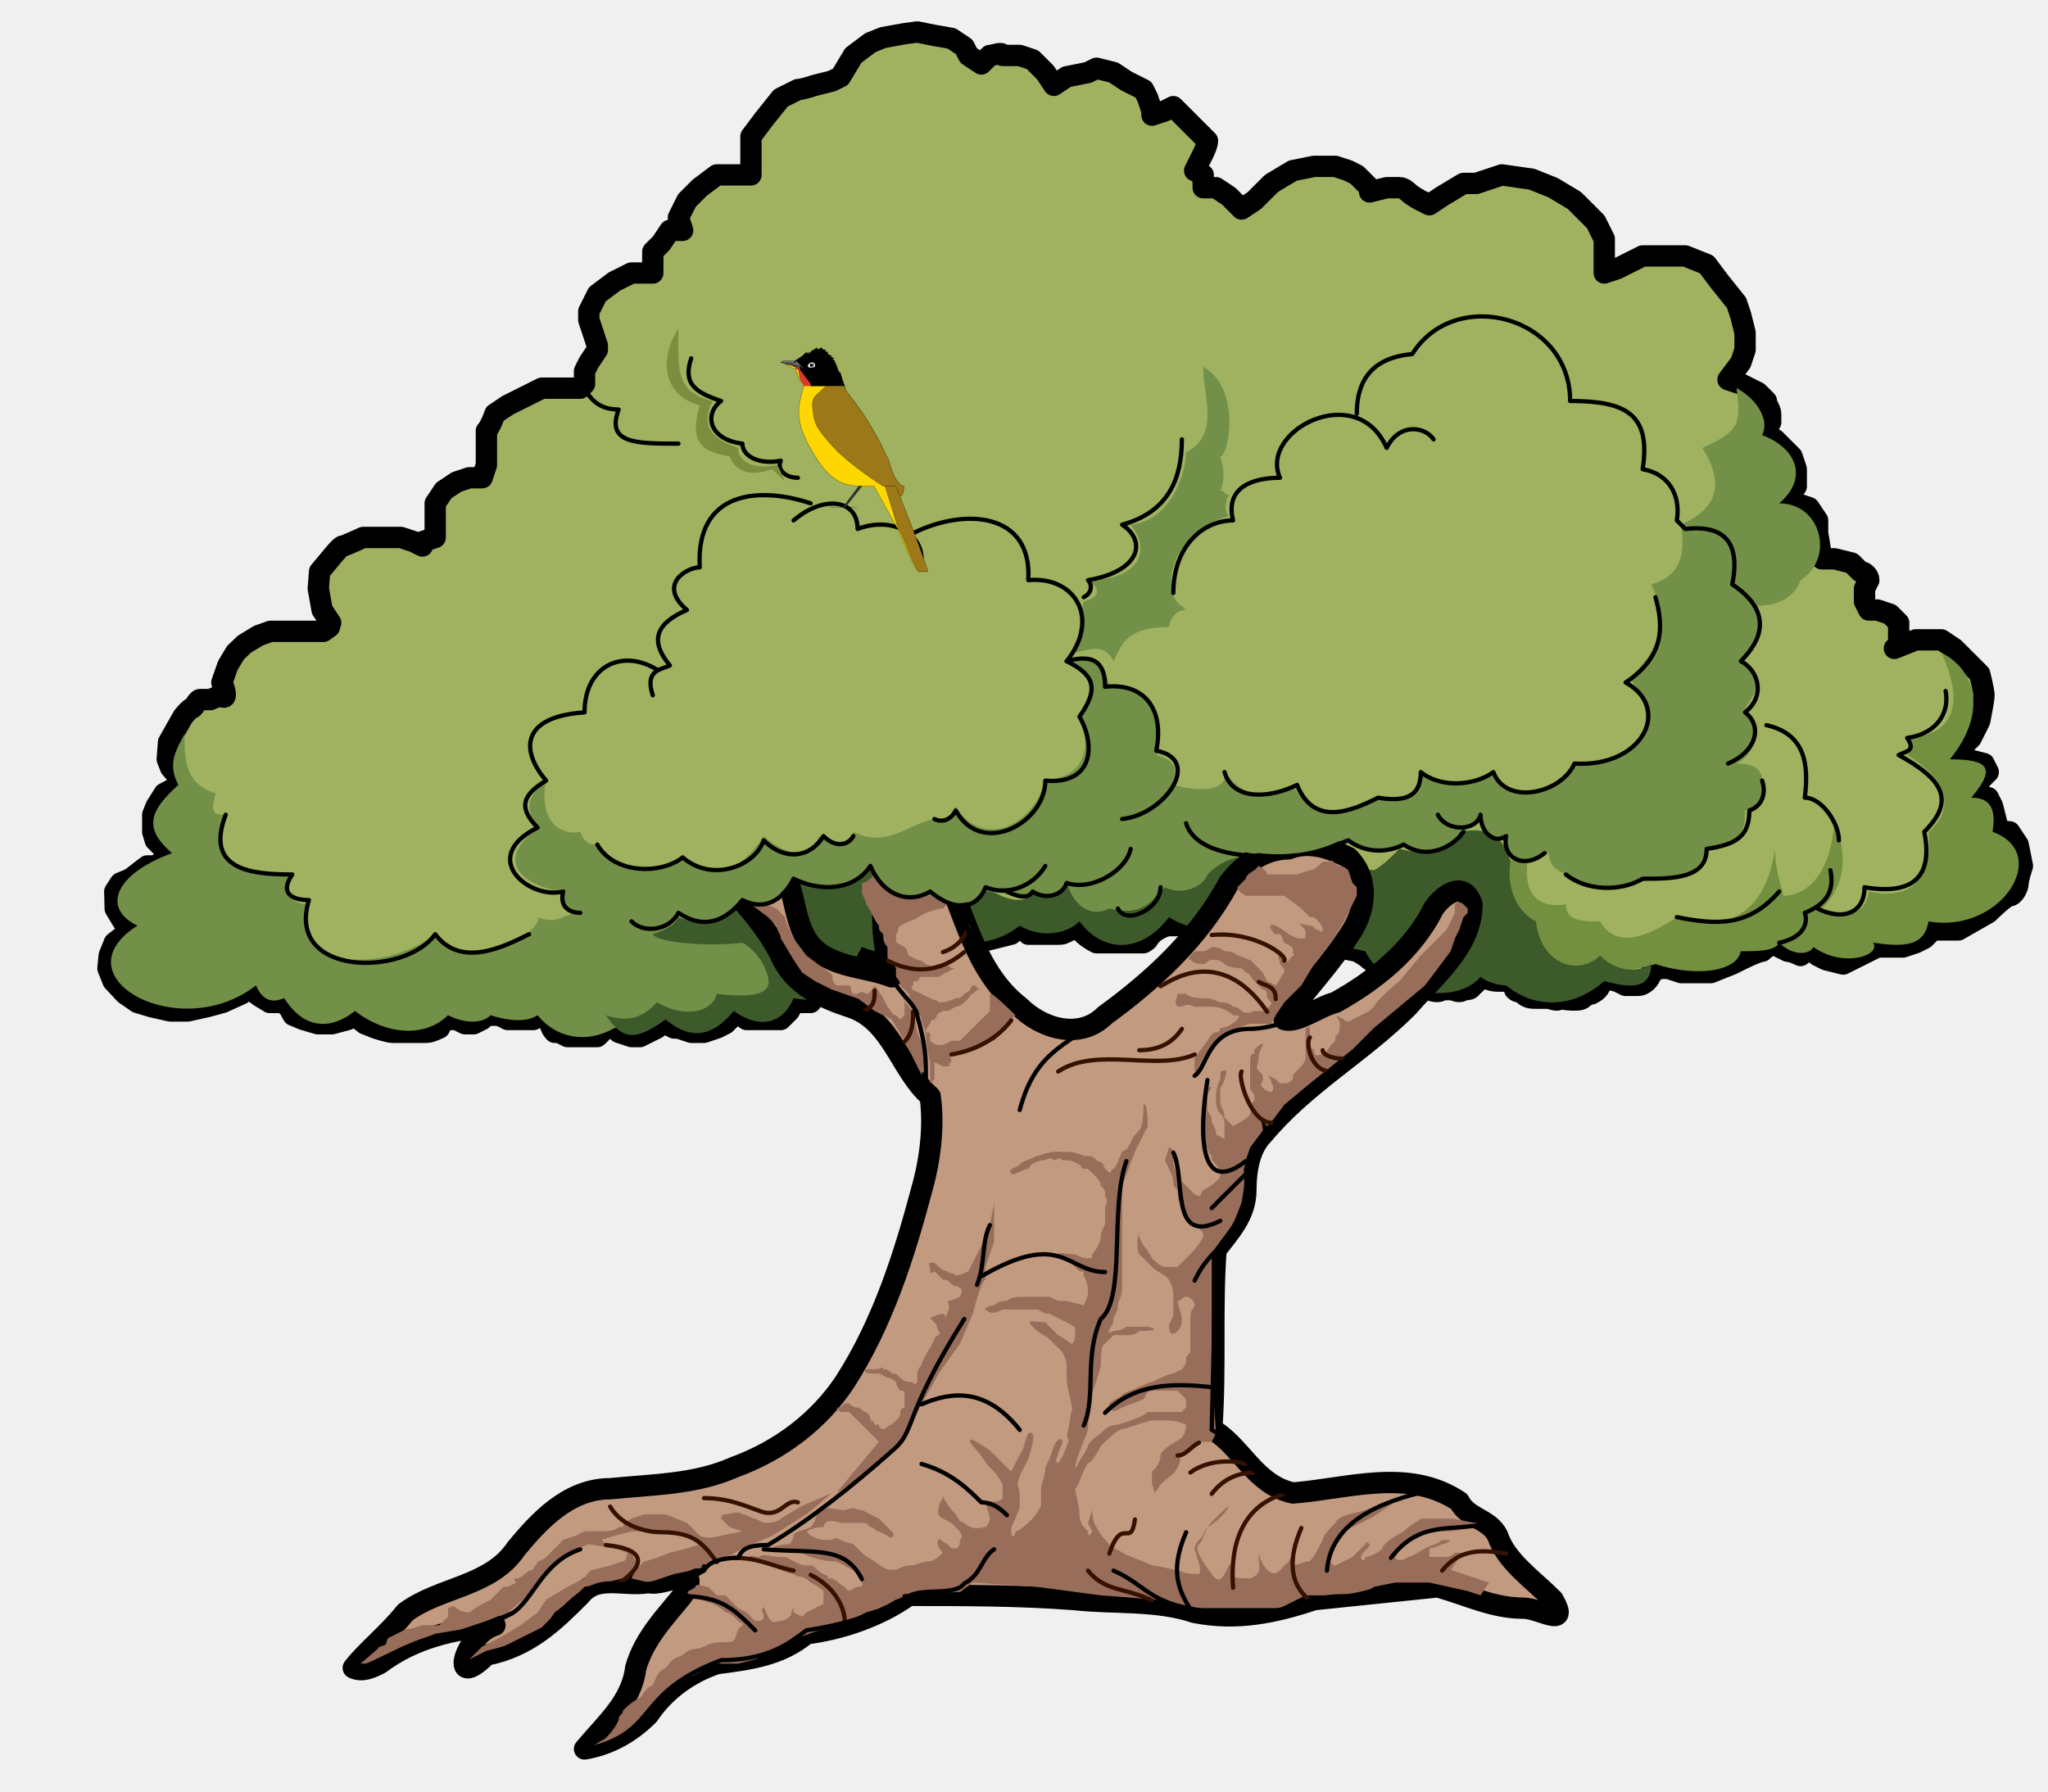
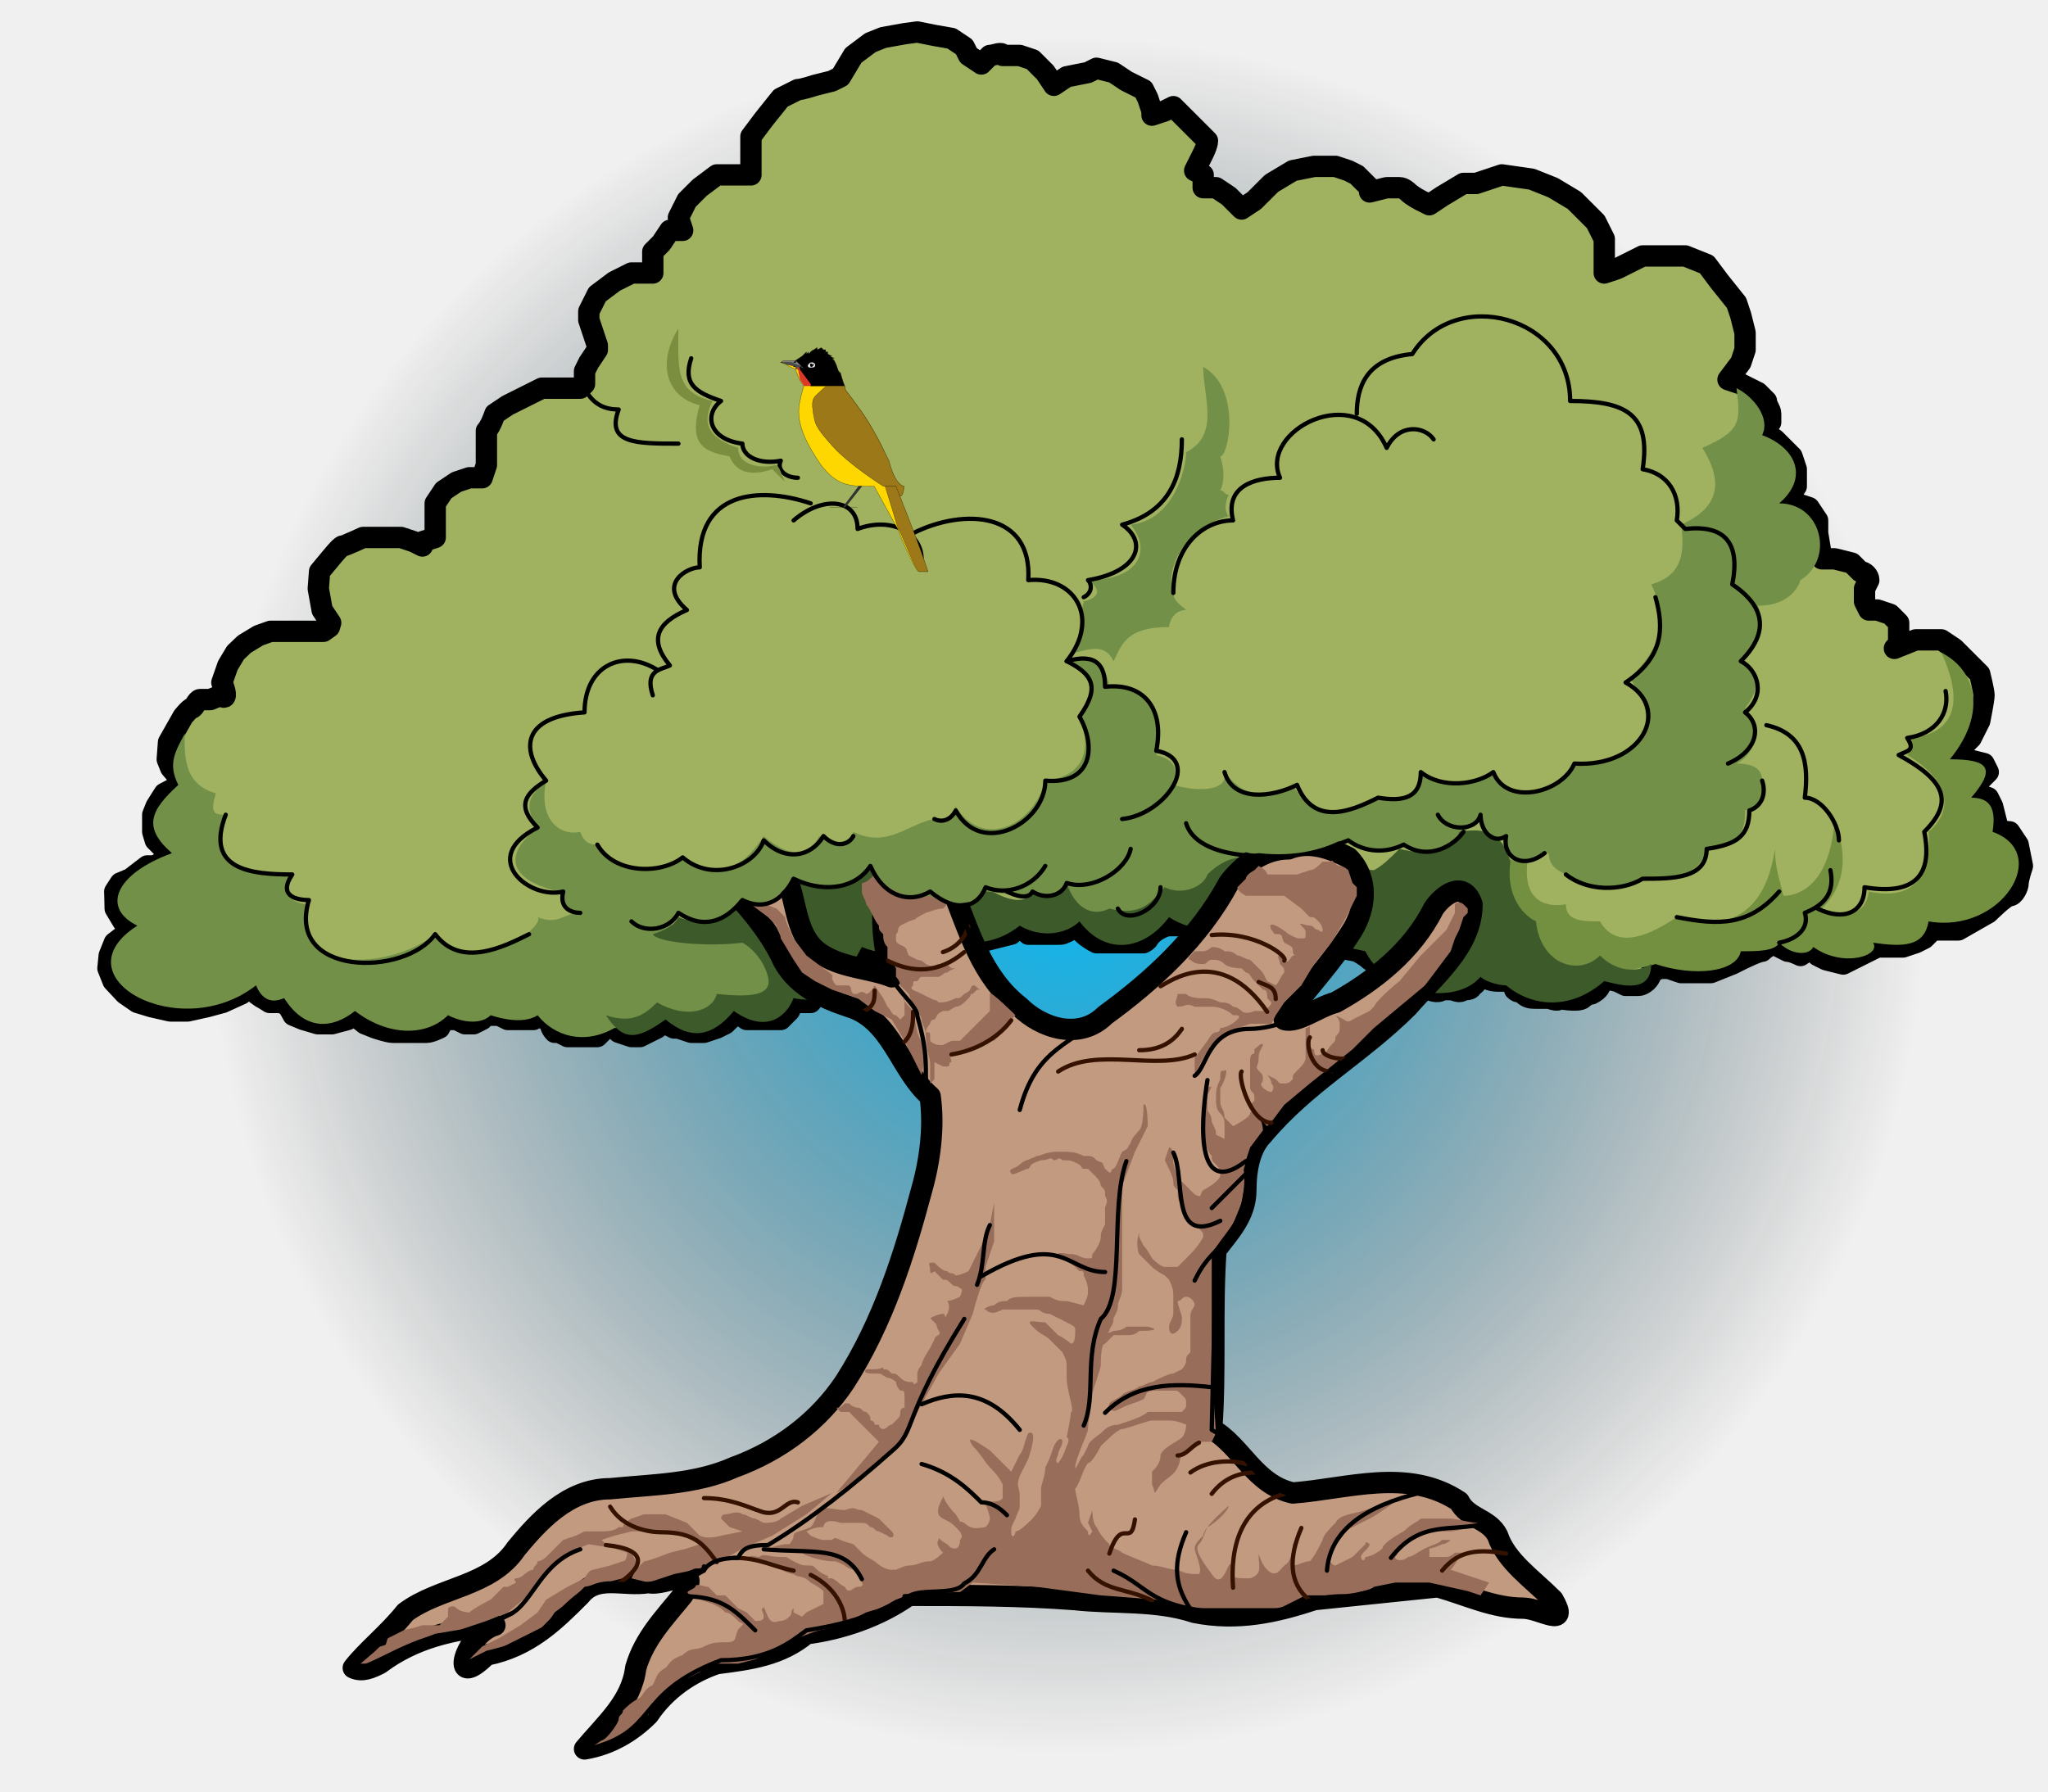
<svg xmlns="http://www.w3.org/2000/svg" viewBox="0 25 480 420">
  <style>
        path {
            stroke-linejoin: round;
            stroke-linecap: round;
            stroke-dasharray: none;
        }

        #treeTop {
             fill: #a0b260;
        }

        #trunk {
            fill: #c29a80;
        }
- 
+         @media screen and (max-width: 500px) {
+             #sky {
+                 fill: none;
+             }
+         }
        @media screen and (max-width: 400px) {
            #bird {
                display: none;
            }
        }
        @media screen and (max-width: 350px) {
            #barkDetails {
                display: none;
            }
        }
        @media screen and (max-width: 300px) {
            #leaves {
                display: none;
            }
        }
        @media screen and (max-width: 250px) {
            #branchesAndTrunkEffects {
                display: none;
            }
        }
        @media screen and (max-width: 200px) {
            #treeTopShadows {
                display: none;
            }
        }
        @media screen and (max-width: 150px) {
            #trunk {
                fill: #000;
            }
        }
        @media screen and (max-width: 100px) {
            #treeTop {
                fill: #000;
            }
        }
    </style>
+   <radialGradient id="skye" cx="0.5" cy="0.5" r="1" fx="0.5" fy="0.45">
+     <stop stop-color="deepskyblue" offset="0" />
+     <stop stop-color="transparent" offset="0.4" />
+     <stop stop-color="transparent" offset="1" />
+   </radialGradient>
+   <rect id="sky" width="500" height="500" fill="url(#skye)" />
  <path id="treeTop" d="M193,256,190,260,186,260,185,262,183,264,180,264,177,264,175,264,172,262,171,264,170,265,168,266,165,267,162,267,159,266,158,266,156,265,155,265,154,266,152,267,150,268,148,268,145,267,144,266,142,266,140,268,138,268,135,268,133,268,131,267h-1c-1-1-1-2-1-2l-1-1-1-1-2,1h-2-2-2l-2-1h-1-2l-1,1-2,1h-2l-2-1h-1-2l-1,2s-2,1-3,1h-2-3-3c-1,0-4-1-4-1l-2.5-1-2.5-2-1.5,1-3.7,1h-3.3l-3.4-1-2.4-1-1.1-2-1.5-1h-2.9l-1.6-1c-0.2,0-1.5-1-1.5-1l-1-2-2.5,2-4.4,2-3.7,1-4.5,1h-4.1l-4.4-1-3.3-1-2.9-2-2.8-3-1.2-3,0.3-3,1.2-3,2.6-2,2.1-1-2.7-2s-1.8-3-1.8-3c0-1-0.1-4-0.1-4l1.3-2,2.4-1,3.9-3h1.9l3.1-2h0.5l-1.6-2-2-2-0.6-2v-4l0.8-2,1.9-3,1.9-1,2-1-0.7-2-1.7-2-0.8-2,0.3-4,1.7-3,1.7-3s1.6-2,2.1-2,1.2-2,1.9-2h2.4l2.4-1s1,1,1.1,0-0.8-3-0.8-3l1.4-4,1.8-3,2.1-2,3.3-2,2.8-1h2.3,2,1.8,2.5,2.6,1.2l1.4-1,0.3-1-2-3-0.9-5,0.3-4,2.5-3s2.4-3,2.9-3,4.8-2,4.8-2h4.9,4l3,1,2,1v-1l3-1v-4-4l2-3,3-2,3-1h3l1-3v-5-3c1-1,2-4,2-4l3-2,4-2,4-2h3,3,3l1-1v-3l1-2,2-3v-1l-1-3-1-3v-2l2-4,4-3,4-2h3,2v-3-2l2-2,2-3h3l-1-3,2-4,3-3,4-3h6,2v-3-6l3-4,4-5s4-2,4-2c1,0,4-1,4-1l4-1,2-1,3-5,4-3,3-1.2,5-0.9,3-0.4,4,0.8,4,0.7,3,2,1,2,3,2s2-2,2-2c1,0,3-1,3,0h4l3,1,3,3,2,3,3-2,5-1,2-1,4,1,3,2,4,2,1,2,1,3v1l3-1s2-1,2-1l3,3,3,3,2,2c0,1-1,3-1,3l-1,2-1,2,2,1v3h3l3,2,1,1,2,2,3-2,4-4,5-3,5-1h5l3,1,2,1,3,3v1l4-1h3c1,0,2,1,2,1,1,1,3,2,3,2l2,1,3-2,5-3h3l6-2,7,1,5,2,5,3,5,5,2,4v5,3l3-1,2-1,4-2h4,6l5,2,3,4,4,5,1,3,1,4v4l-1,3-3,4,3,1,4,2,2,2c0,1,1,2,1,3v2l-2,2,3,2,2,2,2,2,1,3v4l-2,3-1,1h3l3,1,2,3v3l1,6h3s4,1,4,1l2,2c1,0,2,1,2,2,0,0-1,2-1,2v3l1,2h2l3,1,2,2v3,2l-1,1,5-2h6s3,2,3,2l3,3,3,3s1,4,1,5-1,6-1,6l-2,4-3,3-2,2h4l4,1,1,2-2,2-1,3,3,1,1,2,1,4v1c1,1,3,1,3,1l2,3,1,5s-1,3-1,4-1,3-2,3-5,4-5,4l-7,4h-4-2l-2,2-2,1-3,1h-3-3l-2,1-2,1-4,2-4-1-2-1-1-2-3,2s-2-1-3-1l-2-1-1-1s-2,1-3,2c-1,0-5,2-5,2l-2,1-5,2h-4-3l-3-1h-2l-2,1s0,1-1,2c0,0-1,1-2,1h-3s-2-1-2-1c-1,0-2-1-3,0,0,0-1,1-1,1s0,1-2,2c-1,0-2,1-2,1-1,1-6,0-6,0s1,1-2,0h-3c-1,0-2,0-3-1s-1,0-2-1c0-1,0-2-2-2h-2c-2,0-3-1-4-1-1,1-1,2-2,2,0,1-1,1-2,1-1,1-2,0-3,0h-2c-1,1-3,0-3,0l-3-1h-2l-1-1c-1,0-3-2-3-2l-2-1c-2,0-2-2-3-2-1-1-3-2-3-2l-15-3h-6c-1-1-1-2-5-2-3,1-8,0-8,0h-4c-1,0-2,0-3-1h-3c-1,0-3,1-4,2-1,0,0,1-2,2h-5-3-3c-2-1-3-2-3-2l-2-2s0,1-1,1c-2,1-2,1-3,1h-4-3l-2-2-2,2-4,1-4,1h-4-7c-1,1-5,1-5,1l-4,1h-3-3l-1-1c-1,0-1-1-1,1,0,1,0,0-1,2s-2,2-3,3c-1,2-2,3-2,3z" stroke="#000" stroke-width="5" />
  <g id="treeTopShadows">
    <path fill="#739040" d="M353,226v7c0,1,1,3,2,4,1,2,3,3,4,5s1,4,2,6c3,1,5,3,7,4,3,0,5-1,7-1s3,1,5,2c3-1,5-1,8-2,9,3,19,2,20-3,4,0,8,0,9-2,3,3,7,3,8,1,7,5,16,2,14-1,7,1,12,1,13-5,17,3,29-16,15-21,1-6-1-8-5-8,6-7,4-9-5-9,9-11,6-21-2-25,6,13,2,19-7,20,0,2,0,3-1,4,10,6,11,13,5,18,1,12-5,16-14,14-1,7-7,5-11,4,7-7,5-15,3-21-1,15-8,18-12,18-1-4-2-7-2-11-2,14-10,20-23,16-6,4-14,8-18,1-4,0-8,0-8-4-6,1-10-2-9-10-2,0-3,0-5-1z" />
    <path fill="#729048" d="M43.3,197c-0.2,7,0.6,12,7.3,14-1.6,5,0,5,2.3,5-5.3,13,6.7,14,15.2,14-2.7,5,0.9,7,4.5,7-3.7,17,19.4,15,29.4,7,10,11,26-2,24-4,5,2,6-1,10-1s8,1,12,1c9,2,18,3,27,4,3,5,6,9,8,13-3,1-6,2-9,3-3,2-6,3-8,4-4,0-8-1-11-1-1,1-3,1-4,2-2,0-5,1-7,1-7,4-14,2-18-3-3,2-8,1-11,0-2,2-6,2-10,0-5,5-14,5-21.8-1-5,4-11.5,5-16.6-3-2.4,1-4.9,1-6.6-3-17.9,14-46.7-2-27.8-14-8.3-4-5.5-12,8.1-17-6.9-6-5.1-10,1.5-16-2.6-5-0.6-8,1.5-12z" />
    <path fill="#729048" d="M249,233,252,238,258,240,263,240l6-1s6-3,6-3c3-2,6-3,9-5,2-1,3-2,5-4,9-2,18-3,27-5,4,3,8,3,13,1,5,3,13,1,15-4,0,0,3-2,3-2,0,3,3,5,6,4,0,6,4,7,10,4,0,3,2,4,4,5,6,4,12,4,18,1,6,1,13,0,15-7,8-1,9-4,9-9,3-1,5-3,4-7,0-2-1-4-6-4,4-2,6-7,2-13,3-4,4-7-1-11,4-3,6-8,4-13,6,0,9-3,10-6,8-5,5-18-5-18,7-6,4-13-4-16,2-4-2-9-6-11,1,8,1,10-8,14,5,8,4,14-5,18,1,7,0,12-7,14,4,8,3,14-5,22,8,11,3,20-13,20-4,7-14,10-19,2-6,4-10,4-17,0,0,6-4,7-10,6-9,4-15,6-20-3-8,4-12,2-16-3,1,4-5,5-12,3l-11,3-8,10z" />
    <path fill="#3d5a2a" d="M142,263c6,2,9,0,12-3,7,4,13,2,14-2,9,1,13,0,12-4s-4-7-6-8c-8,1-20,0-21-2,3-1,5-2,6-4,8,3,13,0,15-4,7,3,10-2,12-5,7,3,15,3,18-3,4,7,9,8,14,6,6,4,11,4,13-1,3,2,9,5,11,1,5,3,7,0,8-2,2,6,6,8,10,6,8,2,10-2,13-5,4,2,9,0,10-3,3-3,6-4,8-4,11,1,21,2,31,3,2-1,4-3,6-5,8,2,13,0,14-4,6-1,10,0,12,7-1,7,2,12,6,14,1,10,10,13,15,8,4,4,9,4,12,2,0,7-7,5-11,4-8,7-17,6-23,1-2,0-5-1-6-2-6,7-22,4-27-6-9-2-19-4-28-6-5,1-12,2-18-2-6,8-15,9-21,1-3,3-9,4-14,1-5,4-11,5-19,3-6,2-11,5-18,2-4,7-6,14-16,12-2,5-7,8-14,3-5,6-10,7-16,2-7,5-10,5-14-1z" />
  </g>
  <path id="trunk" d="M82.8,416c3.1-4,8.2-8,12.2-13,8-6,20-6,26-15,5-6,12-14,22-14,10-1,20-1,29-5,11-4,20-11,26-20,9-14,14-30,18-45,2-7,3-15,2-22-7-6-9-18-19-21-6-2-13-5-16-12-3-6-8-12-13-17-2-1,5-1,7-4,4-1,6-3,7,2,3,6,2,15,9,19,5,3,11,3,16,5-2-7-3-15-1-22,5-4,12-6,15,1,4,10,7,21,16,28,5,5,14,8,20,2,11-8,22-18,29-31,3-4,8-8,14-8,5-2,10,0,14,2,5,5,4,12,1,17-5,8-11,14-16,21,3,1,8-3,12-4,9-5,18-12,23-22,2-3,7-7,9-1,0,10-9,17-15,24-11,11-24,18-34,30-3,3-4,8-4,13,0,6-4,10-7,14-1,14,0,28-1,42,7,4,10,13,19,15,13-1,27-6,39,2,2,4,7,4,9,8,2,6,8,10,13,15,4,7-3,2-7,2-7,0-13-3-20-5-10,1-19,2-29,3-9,3-18,5-28,3-9-3-19-2-28-3-13-1-26-1-39-1-7,5-16,8-24,9-6,5-13,6-21,7-6,2-12,6-16,12-4,4-9,7-15,8,5-6,11-11,12-19,2-7,7-12,11-17,5-8-4-2-8-3-6,1-12-2-16,3-6,6-12,12-22,14-9,9-5-5,2-7-10,1-19,3-27,9-2,1-4.1,2-6.2,1z" stroke="#000" stroke-width="5" />
  <g id="branchesAndTrunkEffects" fill="#986d5a">
    <path fill="#986d5a" d="M196,375,206,363,205,362,202,359,200,357,199,356,197,356l-1-1c1,0,1,0,2-1h1c1,1,2,1,2,1,1,0,1,1,2,1,1,1,1,1,1,2,1,0,1,1,1,1h1c0,1,1,1,1,1,1,0,1-1,2-1,0,0,1-1,1-1,1-1,1-1,1-2,0,0,0-1,1-1v-2c0-2,0-2-1-2-1-1-1-2-1-2s-1-1-2-1c-2-1-1-1-3-1-1,0-3,0-2-1h2c2,0,2-1,2,0,1,0,1,0,2,1,1,0,1,0,2,1s2,1,3,1c0,0,0,1,1,0v-2s0-1,1-2c0-1,2-4,2-4s1-2,1-2c0-1,2-1,1-2-1-2,0-1-1-2l-1-1c2-1,3-1,3-1,1,0,0,2,1,0s0-3,0-3c1,0,3-1,3-1s1-2,0-2c-1-1-1,0-2-1s-1-1-2-1l-2-2s-1,1-1,0c0-2-1-2,1-2,1,1,2,2,3,2,1,1,1,0,2,1,1,0,3-1,3-1l2-4,1-2,2-5,1-5v3,6l-2,6v3c-1,0-3,8-3,8l-3,7-5,7-5,9-5,9-9,7z" />
    <path d="M218,279,219,278,219,274,221,275h1c1,0,0-1,1-1,0-1-1-2,1-2s2-1,3-1c2,0,2,0,3-1,2-1,1-1,3-1,1-1,1-1,2-2s1-1,2-3c1-1,1-1,1-1s-6-6-6-5v1,3c-1,1-1,1-2,2s-1,1-2,2-3,3-3,3h-2c-2,1-2,1-2,1-1,0-2,0-3-1v-1c0-1,0-1-1-1,0-1,1-2,1-2s0-1,1-1c1-1,0-1,2-2,2,0,1,0,3-1,1,0,2-1,2-1l1-1c1-1,0-1,1-1l1-1h1c-1,0-1-1-2-1-1,1,0,1-2,2-1,1-1,1-2,1-2,1-3,1-4,1-1-1,0,0-2-1l-2-1c-2-1-3-1-2-2,0-1,0-1,1-1,1-1,0-1,2-1h3c2-1,1-1,2-1,1-1,3-1,1-1-1-1-1-1-3-1-1,0-1,1-3,0-1-1-2-1-2-1l-2-1c-1-2,0-1-1-2-2-1-2-1-2-2v-1c1-1,0-1,1-2l2-1c3-1,0,0,4-2,3-1,3-1,4-1l1-1c1-1,1-2,1-2l-1-2s-2-1-4-2c-2,0-2,2-4,1h-4s-2-1-3-1c-1-1-1-1-2-1-1,1-2,2-3,2v2c0,1,1,2,1,3,1,1,2,4,3,5,0,1,0,1,1,2,0,1,0,2,1,3v3c1,0,2,2,2,2v2c1,1,1,2,1,2l2,2,1,3s2,2,2,3,1,2,1,4,1,6,1,6v5z" />
    <path d="M216,277,217,272,215,267,214,262s-3-3-2-3v4l-1,1-1-1c-1,0-1-1-2-2,0,0-1-2-1-2l-2-3s-1,2-2,2c0,0-1-1-2,0h-1c-1-1,0-1-1-2h-3s-1-1-1-2c1,0-2-2-2-2l-4-3-3-4s-2-4-2-5l-2-2-5-2-1,1,4,3,2,2c0,1,1,2,1,3,0,0,3,5,3,5l2,3,3,2,4,2,6,2,4,3,4,2,3,5,2,4z" />
    <path d="M138,435,142,434,147,431s4-4,5-4c0-1,3-4,3-4l3-3,6-3s2-2,2-2h3,4l4-1,4-2,6-3s5-2,6-2c0,0,4-1,4-1l6-3s3-1,4-1c1-1,3-2,3-2l3-1h11l4-3,15,1,15,2,13,1,6,2h7,9,7l6-3h6,5c1-1,4-1,5-2,0,0,5-1,5-1h8l9,2,3,1,2-3-6-2s-3-1-3-1c1-1,2-3,2-3l3-1h-4s-1,1-2,1h-4v-2c1,0,3-1,3-1,1,0,2-1,2-1h-2c-1,1-2,1-4,2s-3,2-4,2c-1,1-3,1-3,0,1-1,0-1,1-2s2-1,3-2c1,0,3-2,4-2h5c1,0,5-1,5-1s2-1,1-1-5-1-6-1h-7c-1,1-2,1-4,3-2,1-5,3-5,4-1,1-3,2-4,2,0,1-1,1-1,0s2-2,2-3c0,0-1-1-1,0-1,1-2,2-3,3-2,1-4,2-4,2-1,0-2-2-2-2,1-1,2-3,3-4s1-2,3-3,2-1,4-2,6-4,6-4l-7,2c-3,1-6,1-7,3-1,1-3,3-3,4-1,2-2,4-3,5-2,0-4,2-4,0,0-1,1-5,0-4,0,0,0,4-2,5-1,1-2,3-4,1s-2-5-2-3,1,4-2,5c-3,0-4,0-4-1-1-1,1-4-1-2-1,2-2,5-4,2-3-4-4-6-3-7s1-2,2-4c2-1,5-4,5-5,0,0-6,5-6,7-1,1-2,2-2,3s2,5,1,6c-2,0-3,0-5-1-2,0-4-1-6-1-2-1-5-2-7-3-1-1-3-1-3-2-1-1-2-2-3-4-1-1-1-4-1-4l-1,3,1,2s-1,2-1,0c-1-1-2-2-2-4s-1-5-1-6c1-1,2-5,3-6,1,0,3-4,3-4,1-1,4-4,5-4s6-2,7-2h4c2,0,4,1,4,1s0,2-1,3-4,2-5,4c0,2-1,3-2,4v3c1,2,0,3,2,0,2-2,3-2,4-4s0-2,2-4c2-1,3-2,4-2h2l1-2-1-15v-14-13l2-3,3-4,2-5,1-6v-4s1-3,1-3l3-4s0-2-1-3c0-1-2-2-2-1s-4,3-4,3l-2-2c0-2-1-2-1-4v-3c1-1,2-5,1-4-1,0-1,0-1,2-1,2-1,3-1,4,0,2,0,3,1,4s1,2,1,3v3l-2-1c0-1,0-1-1-3,0-2-1-2-1-3v-3c0-1,2-3,0-2-1,1-1,4-1,5v3,4c1,2,1,3,2,4,0,1,0,1,1,2s1,2,1,2c0,1,0,1-1,2s-3,2-3,2c-1,1,0,2-2,1l-3-3-1-1c-1-3-1-3-1-4s0-3-1-3l-1,3c1,2,2,4,2,5s0,1,1,2c0,2,0,2,1,4,1,1,1,2,1,3,1,0,1,0,2,1,1,0,1,0,1,1,1,1,1,1,1,2-1,2-3,4-3,4l-2,2s-1,1-1,1h-3c-1,0-3-2-3-2s-1-2-2-3c0,0-1-2-1-2v-1c-1,3,0,5,0,5l1,1,2,2c1,1,3,2,3,2l1,1c1,2,1,3,1,4v4c0,1-1,2-1,3,0,2,1,2,2,1s1-2,1-3-1-3-1-4c1,0,1-1,2-1s2,1,2,2c-1,2-1,1-1,4v7c-1,1-1,1-1,2s-1,2-1,2l-2,1c-1,0-3,1-5,2-1,0-2,1-3,1-1,1-3,1-4,2s-2,1-3,2c0,1-1,1,0,1,1,1,1,1,3,0s3-1,5-2c1-1,0-2,3-2h4c1,0,1,0,2,1s1,1,1,2,0,1-1,2h-4-4c-1,1-4,2-4,2l-3,1c-2,0-3,1-4,2,0,0-3,2-3,3l-1,2c-1,1-2,4-2,3,0-2,3-8,3-9,0-2,1-6,1-8,0-1,2-6,2-7s0-5,1-5c1-1,1-1,2-2h3c1,0,2,0,3-1,1,0,6,0,2-1h-5c-1,1-3,1-3,1s-2,1-1,0c0-1,1-1,1-3,1-2,1-2,1-3s1-2,1-4v-3-4-12-5l3-8,3-6s0-6-1-5c0,1,0,5-1,6,0,0-2,2-2,3-1,1,0,1-2,2-1,2-1,3-2,4-1,0,0,2-2,0-1-2,0-1-2-2-1-1-1-1-3-1-2-1-3-1-6-1s-4,1-5,1c-2,1-3,1-4,2s-3,1-2,2c0,1,3-1,4-1,1-1,0-1,3-2,2,0,2-1,3,0,1,0,1-1,2,0,2,0,2,0,4,1,1,1,0,1,2,1l2,2s1,1,1,2c1,1,1,1,1,2s1,1,0,3v4c-1,2-1,2-1,3s-1,3-2,4c0,1,0,1-1,1-2,0-2-1-4-1-1,0-5-1-2,1,2,1,3,2,4,3,1,0,1,0,1,1,1,2,1,3,1,4s-1,3-1,3l-4-1c-2,0-2,0-4-1h-4c-4,0-5,0-6,1-1,0-2,0-3,1-1,0-3,1-2,1,1,1,2,1,4,0h5,3c1,0,1,1,3,1,2,1,2,1,4,2s2,1,2,2,0,3-1,3c0,0-1-1-3-2l-3-3c-2,0-5-1-3,1s3,2,4,3l3,3c1,2,1,2,1,4v2c0,3,2,8,1,8,0,1-1,6-1,6s1,0,0,2c-1,3-2,4-2,4s-1,0,0-2c0-1,1-2,1-3s-1-1-2,1c-1,3-1,3-2,5,0,2-1,4-1,5v4c-1,2-2,3-2,3-1,1-3,3-4,3,0,1-1,2-1,0,0-1,0-1,1-3,1-3,1-1,1-5,0-3-1-2,0-5,1-2,1-2,2-4,1-3,2-7,0-6-1,2-1,4-2,5-1,2-2,4-2,4l-2-2-3-3c-3-2-6-4-4-1,2,2,3,4,4,5s2,2,3,4v3c0,1-2,1-2,1h-2c0,1,1,3,1,4,0,0,0,1-1,2-1,0-3,1-5-1-2-1,0,1-2-2-3-3-3-5-3-4-1,2-2,4,0,5s2,1,3,2,2,2,1,3c0,2-1,2-1,2-1,0-1,0-2-1-2-1-2-2-2-1-1,1,1,3,1,3s-2,2-3,2c-2,0-3,1-5,1-1,0-3,1-3,1h-1c-2,0-4-2-4-2s-2-1-3-2l-2-2c-4-1-4-2-5-1h-2c-1,0-3-1-3-1l-1-1c2-1,3-1,4-1,0-1,1-2,4-1h4c2,0,2,0,3,1,1,0,1,1,2,1,2,1,2,1,2,1,1,1,2,0,1-1l-3-3c-2-1-2-1-4-2-2,0-1-1-4,0-2,0-5-1-6,0-1,2-1,3-2,4-2,1-4,1-4,2s-1,2-1,2h-1s-6,1-1,1l5,1c1,0-1,0,2,1s5,1,5,1c1,0,1,0,3,1,1,1,3,1,3,2,1,2,2,3,0,3-1,0-2,2-3,0-2-1-1-1-3-2h-1c0-1,1,0-1-1s-2-2-3-2c-2,0-2,0-4-1s-1-1-3-1c-3,0-4-1-5,0-1,0-4-1-1,1,3,1,3,0,4,1,2,1,4,2,5,2,1,1,2,0,4,2,2,1,3,2,3,2v3l-4,2-1,1-2-1v-1c-1,1,0,1-1,2s-2,1-2,1c-1,0-2,1-3-1s-1-3-1-2c-1,0,0,1,0,2s-1,1-2,1l-2-2-2-1-3-3h-2l-2-2c-1,0-3-1-3,0-1,1-3,1-1,2s2,1,5,2c2,1,2,1,3,2,1,0,2,1,3,2s2,0,0,2c-1,2,0,3-3,3-2,0-3,0-5,1s-3,0-5,2c-3,1-3,2-4,3-2,1-2,2-3,4-2,1-2,2-3,3-2,1-3,2-4,3,0,1-1,1-1,2s-3,5-4,5c0,0-3,2-3,2z" />
    <path d="M84.5,415,88,412,91,409s4-2,4-2c1,0,4-1,4-1h4s2-2,2-2v-2s1-1,2,0,3,1,3,1c1-1,5-3,5-3l3-3h1l2-1s-1-1,0-1,2-1,2-1,1-1,2-1c0-1,1-1,1-2,1,0,2-1,2-1,1-1,2-2,2-2l1-1,1-1,3-1,2-1h2,2c1,0,3,0,4-1h1c0-1,2-2,2-2l3-1h5l5,2,3,3c2,1,5,0,5,0l5-1-3-1-2-2s0-1,1-1,3-1,4,0c1,0,2,1,3,1l2,1c1,0,3,0,4-1,0,0,5-3,5-3l7-3-6,5-8,5-7,3-5,3-6,2-5,1-6,2-4-1,1-2s2-2,2-2c1,0,6-2,6-2l4-1,3-1-2-1-4-2h-5-5l-4,1-3,1,1,1h2l4,2,1,2v2l-3,2-4,1-5,1-3,3-4,3-2,3-4,2-6,3-4,1-4,2,3-3,4-2,5-3,4-3,2-3,5-3,4-2s1-2,2-2c0,0,4-1,4-1l3-1c1,0,1-2,1-2l-3-1-6-1-5,2-4,4-4,5-6,5-5,2-6,2-6,1-5,2-4,2-6,3z" />
    <path d="M297,289,295,287,294,286,293,284l1-1v-1c0-1-1-1-1-2v-2-2-2c0-1,0-2,1-2v-1s2-2,2-1c-1,2-1,2-1,3,0,2-1,2,0,3s1,1,1,2-1,1,0,2,2,1,2,1,1-1,0-2c0-1-1-2-1-2l2,1,1,1c2,0,2,0,3-1,0-1,0-1,1-2s2-2,2-3v-2-3-2c1,0,1-1,1,0v3c0,1,0,2,1,2,0,1,0,2,2,1,1,0,1-1,2-2s1-1,1-2c1-1,1-1,1-3,0-1-1-2-1-2l2,1c1,1,2,0,2,0l4-2,1-1c1-2,6-6,6-6l5-6,6-6,2-4v-2c1-1,2,0,2,0l1,1v1l-1,1-1,3-1,2-1,3-3,4-3,4-6,5-6,5-5,5-5,4-5,4-6,5-3,4z" />
    <path d="M280,277,282,273s2-3,2-3c1,0,3-2,3-2,0-1,6-3,6-3h5l1-2,2-3,4-4,3-5,4-5,3-5,2-4,1-2v-2l-1-1-1-3s-1-1-2-1-2-2-2-1h-2c-1,1-2,2-3,2,0,0-3,1-3,1h-3-4c0-1-2-2-2-2l-1,1s-2,1-2,2l-1,1-1,1c0,1,2,2,2,2h4,5s4,3,4,3l2,2c1,0,1,0,2,1s1,2,1,2,0,1-1,0c-1,0-1-1-2-1s-3-1-2,0,1,1,1,2,0,1-1,1-1,0-3-1c-1-1-3-2-3-2s-2-1-1,1c1,1,0,1,2,1,1,1,0,0,1,2,2,1,2,1,2,2s1,1,0,1c-1,1-1,2-2,1l-1-1c-1,0,0,1,0,2,1,1,1,1,1,2-1,1-1,2-2,3l-2-1c-1-2-1-2-2-3l-2-2c-1,0-2-1-3-1-1-1-2-1-3-1,0,0-1-1-3-1-1,1-2,1-2,1h-2c-1,1-2,2-1,2,1,1,2,1,3,1s1-1,2-1,2,0,3,1,4,1,4,1l1,1c1,0,1,1,2,2l2,2c1,0,1,1,1,2l1,1c0,1-2,2-2,2h-2s-2,1-3,0c0,0-1-1-2-1-1-1-2-1-3-1-2-1-3-1-4-1s-3,0-4-1h-2c0,1-1,2,0,3,2,0,2-1,4,0h4c2,0,4,1,5,2,1,0,2,0,1,1-2,2-4,2-4,2,0,1-1,1-1,1-1,0-2,2-2,2l-3,4v2z" />
  </g>
  <g id="barkDetails" fill="none" transform="translate(-13,-42.8)" stroke="#351200">
    <path d="M221,293c6,3,12,3,18-2" stroke-width="1" />
    <path d="M314,293c1-1-7-7-17-6" stroke-width="1" />
    <path d="M198,281c8,17,16,11,24,17" stroke="#000" />
    <path d="M215,305c3-1,3-3,3-5" stroke-width="1" />
    <path d="M186,278c7,7,11,17,14,20,4,4,12,4,18,9s8,14,12,17" stroke="#000" />
    <path d="M225,312c2-2,2-5,2-7" stroke-width="1" />
    <path d="M220,292c1,7,8,11,8,14,2,7,2,10,2,14,0,5,2,10,1,12-1,16-2,17-5,25-2,7-5,15-8,22-3,9-9,16-15,23-6,5-13,8-21,10-6,3-12,4-18,4-5,0-12,2-15,2-10,4-14,14-20,17-9,8-23,6-26,18-6.7,2-7.5,4-7,6,4,0,13-7,22-8,6-1,10-3,15-5" stroke="#000" />
    <path d="M155,430c10,1,9,5,3,9" stroke-width="1" />
    <path d="M149,431c-9,3-11,12-16,15-4,2-8,4-9,6-2,2-3,5-2,7,4-5,12-4,18-9,6-6,10-11,16-11,11,1,15-1,20-3,1,0,2,0,2-1" stroke="#000" />
    <path d="M156,421c3,5,9,6,12,6,8,0,10,3,13,7" stroke-width="1" />
    <path d="M185,433c6,0,9,2,14,3" stroke-width="1" />
    <path d="M203,437c6,3,8,8,8,11" stroke-width="1" />
    <path d="M239,377c-15,24-11,26-17,31-9,8-19,16-29,22-5,0-6,1-7,3-4,0-7,1-8,3-4,2-5,4-5,6-20,21-4,18-23,36,18-4,11-13,32-21,11,0,16-4,20-7,13-2,18-5,24-8,3-2,11,0,13-3,4-2,4-6,7-8" stroke="#000" />
    <path d="M234,291c3-1,5-3,6-6" stroke-width="1" />
    <path d="M239,283c3,11,9,18,15,23,5,3,9,4,13,3" stroke="#000" />
    <path d="M252,328c4-15,12-15,22-24,8-6,16-13,22-20" stroke="#000" />
    <path d="M293,320c3-2,3-11,13-11,11,0,34-13,40-23" stroke="#000" />
    <path d="M323,314c0,1,2,2,5,2" stroke-width="1" />
    <path d="M320,311c-1,1,0,8,5,8" stroke-width="1" />
    <path d="M358,286c-21,28-29,28-43,41-6,7-8,8-10,15,1,10-4,15-7,19-3,3-4,5-5,7" stroke="#000" />
    <path d="M302,440c-1-14,5-20,12-22" stroke-width="1" />
    <path d="M292,413c4-3,10-3,13-2" stroke-width="1" />
    <path d="M320,443c-5-4-5-10-2-17" stroke-width="1" />
    <path d="M297,418c3-4,7-5,10-5" stroke-width="1" />
    <path d="M283,443c-6-3-11-2-15-7" stroke-width="1" />
    <path d="M298,361,297,403c9,5,9,12,18,15,9-1,17-3,25-3,8,1,14,4,17,8,2,2,5,1,6,3,8,17,15,13,15,21-5-4-10,1-27-7-13-1-19,2-23,2-11,0-13,5-26,4-20-1-19-6-28-10" stroke="#000" />
    <path d="M225,442c39-2,44,2,62,2" stroke="#000" />
    <path d="M312,308c8-8,15-17,19-25" stroke="#000" />
    <path d="M267,402c3-7,0-16,4-25,6-5,2-26,6-37" stroke="#000" />
    <path d="M324,436c1-13,16-17,25-19" stroke="#000" />
    <path d="M339,433c7-9,14-6,22-8" stroke="#000" />
    <path d="M272,399c7-7,16-7,25-6" stroke="#000" />
    <path d="M192,431c12,1,19-1,23,7" stroke="#000" />
    <path d="M173,442c9,0,12,3,17,8" stroke="#000" />
    <path d="M229,397c7-3,15-4,23,6" stroke="#000" />
    <path d="M292,445c-4-6-4-11-1-18" stroke="#000" />
    <path d="M229,411c7,2,11,6,14,9,3,0,5,2,6,3" stroke="#000" />
    <path d="M245,355c-2,4-1,9-3,14" stroke="#000" />
    <path d="M243,367c19-11,20-1,29-1" stroke="#000" />
    <path d="M288,338c3,6-1,22,11,16" stroke="#000" />
    <path d="M297,351,305,343" stroke="#000" />
    <path d="M296,321c-1,6-4,29,9,19" stroke="#000" />
    <path d="M178,419c6,0,10,2,13,3,5,2,6-3,9-2" stroke-width="1" />
    <path d="M273,432c3-9,5-1,6-8" stroke-width="1" />
    <path d="M351,436c4-5,9-5,15-4" stroke-width="1" />
    <path d="M236,315c6-1,11-4,14-8" stroke-width="1" />
    <path d="M261,319c9-6,23,0,32-4" stroke-width="1" />
    <path d="M280,314c5,0,8-2,10-5" stroke-width="1" />
    <path d="M308,298c2,1,4,1,4,4" stroke-width="1" />
    <path d="M285,299c2-1,14-10,25,6" stroke-width="1" />
    <path d="M304,319c-1,1,2,12,7,12" stroke-width="1" />
    <path d="M289,409c2,0,3-2,5-3" stroke-width="1" />
  </g>
  <g id="leaves">
    <path fill="#729048" d="M128,208c-3,3-6,5-2,11-10,8-4,13,5,15,1,3,3,5,6,6,2,3,7,5,11,1,4,3,8,2,11-2,6,3,11,2,15-3,5,2,8,0,12-5,9,3,13,2,18-3,3,6,9,8,14,7,3,2,10,3,13-1,3,0,9,2,11,0,2,2,6,1,8-2,7,1,12-2,15-8,2-8,18-19,6-22,2-7,1-15-11-16-1-6-4-8-10-6,5,3,8,7,3,13,3,8,1,14-8,15-3,11-15,16-21,6-1,2-2,4-5,3-6,1-11,7-19,3-1,3-5,3-8,1-2,4-6,6-13,0-4,6-9,11-19,5-3,3-15,6-20-3-1,0-3,0-4-3-4,1-10-2-8-12z" />
    <path d="M52.9,216c-5,13,6.1,14,15.6,14-3.4,5,0.9,6,3.9,6-5.5,18,22.6,18,29.6,8,6,8,16,3,22,0" stroke="#000" fill="none" />
    <path d="M136,239c-2,0-5-1-4-5-8,2-20-8-6-15-5-5-3-8,2-11-6-7-6-15,9-16,0-11,9-15,17-10" stroke="#000" fill="none" />
    <path d="M153,188c-2-6,2-6,4-7-5-6-3-10,4-13-7-6,0-10,3-10-1-18,14-19,26-15" stroke="#000" fill="none" />
    <path d="M186,147c7-6,15-5,15,2,8-3,15,1,15,7" stroke="#000" fill="none" />
    <path fill="#729048" d="M252,178c1-4,1-8,2-12,4-1,4-3,1-5,12,0,15-7,10-13,10-1,13-13,13-17,8-4,4-13,4-20,9,5,6,21,4,21,1,3,1,6,0,8,1,0,1,1,2,1-1,2-1,4,0,5-11,3-15,13-13,18,0,2,2,3,3,4-3,0-4,3-4,4-10,0-11,4-13,8-2-4-5-3-9-2z" />
    <path d="M214,150c12-6,28-5,27,11,11-1,17,9,9,19,7-2,9,1,9,6,9-1,14,5,12,15,11,2,2,15-8,16" stroke="#000" fill="none" />
    <path d="M148,241c3,3,9,2,11-2,6,4,11,2,15-3,6,3,10-1,12-5,6,3,14,3,18-3,3,7,9,9,14,6,6,5,11,4,13-1,5,2,11,0,14-5" stroke="#000" fill="none" />
    <path d="M236,234c2,1,5,2,6,0,3,2,7,1,8-2,6,2,14-3,15-8" stroke="#000" fill="none" />
    <path d="M140,223c4,7,15,7,20,3,7,6,17,2,19-4,5,5,11,4,14-1,3,3,6,2,7,0" stroke="#000" fill="none" />
    <path d="M219,217c2,1,4,0,5-2,6,11,21,3,21-7,11,1,12-8,8-15,5-7,3-10-3-13" stroke="#000" fill="none" />
    <path d="M262,238c2,4,10,0,10-5" stroke="#000" fill="none" />
    <path d="M278,218c3,10,26,9,38,4,4,3,9,3,13,1,6,4,12,0,14-3" stroke="#000" fill="none" />
    <path d="M337,216c2,4,9,4,10,0,0,4,3,7,6,5-1,5,4,8,9,4" stroke="#000" fill="none" />
    <path d="M367,230c5,4,13,4,18,1,7,0,15,0,15-7,7-1,10-3,10-9,3-1,4-4,3-7" stroke="#000" fill="none" />
    <path d="M393,240c10,2,17,2,24-6" stroke="#000" fill="none" />
    <path d="M417,246c5-1,7-4,6-7,5-2,7-5,6-10" stroke="#000" fill="none" />
    <path d="M414,195c9,2,10,9,9,17,4,0,8,6,8,10" stroke="#000" fill="none" />
    <path d="M426,238c6,3,11,1,11-5,12,2,16-3,14-13,7-7,5-12-6-18,2-1,4-1,2-4,7-1,10-6,9-11" stroke="#000" fill="none" />
    <path d="M287,206c2,7,11,6,17,3,4,10,13,6,19,3,6,1,10,0,10-6,5,4,13,3,17,0,3,8,16,5,19-2,16,1,23-13,12-19,9-6,9-13,7-20" stroke="#000" fill="none" />
    <path d="M405,204c7-3,8-9,4-12,5-4,3-10-1-12,8-8,4-14-2-18,2-10-2-14-11-13l-2-2c1-6-2-11-8-12,2-13-4-16-17-16,0-20-27-27-37-11-11,1-13,8-13,14" stroke="#000" fill="none" />
    <path d="M275,164c0-11,7-17,14-17-2-8,5-10,11-10-5-11,18-23,25-7,3-6,9-5,11-2" stroke="#000" fill="none" />
    <path d="M137,116c2,4,5,5,8,5-3,8,4,8,14,8" stroke="#000" fill="none" />
    <path d="M162,109c-2,6,1,8,7,10-4,3-3,9,5,10,0,3,4,5,9,4-1,2,1,4,4,4" stroke="#000" fill="none" />
    <path fill="#7b8d3e" d="M159,102c0,9-1,15,8,17-3,6,0,9,6,11,0,4,5,5,9,4,1,1,1,2,2,4l-3-3c-3,1-8,2-10-3-5-1-10-2-7-12-8-2-10-10-5-18z" />
    <path d="M254,165c2-1,2-3,1-4,12-2,14-9,8-13,11-3,14-11,14-20" stroke="#000" fill="none" />
    <path fill="#729048" d="M279,216c12,2,25,3,37,5-5,3-12,5-21,4-5,1-11-6-16-9z" />
  </g>
  <g id="bird" transform="translate(203,84) scale(.05)">
    <path d="M-400,520s10-10,20-10h30,20l30-20,20-10h10l20-10h-10l30-20v10h20,10,10v10l10,10,10,10v10h20l-10,10h10l10,30,10,20,10,10s20,70,25,80c45,60,91,120,130,190,41,70,37,70,73,150,30,110,70,110,70,110-10,100-40,0-40,0s120,300,150,400h-30-10c-20,0-100-200-100-200l-110-200c-120,0-170,0-250-100-60-90-120-190-100-290,10-50,20-80,20-80l-20-30-20-50s-30-10-40-20c-20-10-30-10-30-10z" fill-rule="evenodd" stroke="#000" stroke-linecap="butt" stroke-width="1" fill="gold" />
    <path d="M-230,450v10l20-10,10,10h10v10h10v10l20,10h-10l20,10h-10l10,10,10,20,10,30,10,10s10,40,20,60h-90-40-30l-30-40-30-40-10-10h-10l10-30,30-20,20-20v10l10-10v10l20-20-10,10,30-20z" fill-rule="evenodd" stroke="#000" stroke-linecap="butt" stroke-width="1px" fill="black" />
    <g transform="matrix(-0.6622728,5.2460684e-2,4.5719713e-2,0.6046086,-627.7591,341.7388)">
      <path d="M-510,360c0,20-10,20-30,20-10,0-20,0-20-20,0-10,10-20,20-20,20,0,20,10,30,20" transform="matrix(1.038461,0,0,1,19.78437,0)" fill="#e6e6e6" />
      <path d="M-500,450c0,10,0,20-10,20s-20-10-20-20,10-10,20-10,10,0,10,10" transform="matrix(0.8421053,0,0,0.85,-105.3832,-24.86428)" fill="#000" />
      <path d="M-570,420v10l-10-10h10" transform="translate(30.15988,-72.0486)" fill="#FFF" />
    </g>
    <path d="M-180,630h40,40c1,10,3,20,4,20,46,60,92,120,130,190,40,70,37,70,73,140,30,120,70,120,70,120-10,100-40,0-40,0h-56s-160-100-240-190-80-100-90-160c-10-70,10-70,40-100,10-10,20-20,30-20z" fill-rule="evenodd" stroke="#000" stroke-linecap="butt" stroke-width="1" fill="#9d7818" />
    <path d="M-370,510h20,20l10,10,10,10,20,20s-30-20-50-20c-20-10-30-10-40-10h-20s10-10,20-10h10z" fill-rule="evenodd" stroke="#000" stroke-linecap="butt" stroke-width="1" fill="gray" />
    <path d="M-330,510c-10,10-10,10-10,10h10v-10z" fill-rule="evenodd" stroke="#000" stroke-linecap="butt" stroke-width="1px" fill="#000" />
    <path d="M-400,520h50c20,10,50,20,50,20h-10v20l-10-10h-10v-10s-30-10-40-10c-20-10-30-10-30-10z" fill-rule="evenodd" stroke="#000" stroke-linecap="butt" stroke-width="1" fill="#4d4d4d" />
    <path fill="#dc3729" d="M-320,540l60,80v10h-20-10l-20-30-10-50h-10l10-10z" />
    <path d="M89,1100h51s120,300,150,400h-30-10c-20,0-90-200-100-200l-30-100-31-100z" fill-rule="evenodd" stroke="#000" stroke-linecap="butt" stroke-width="1" fill="#9d7818" />
    <path d="M-20,1100l-79,100h44,13-9-16-43-30-20-10,40,20l75-100h15z" fill-rule="evenodd" stroke="#000" stroke-linecap="butt" stroke-width="1" fill="#333" />
  </g>
</svg>
